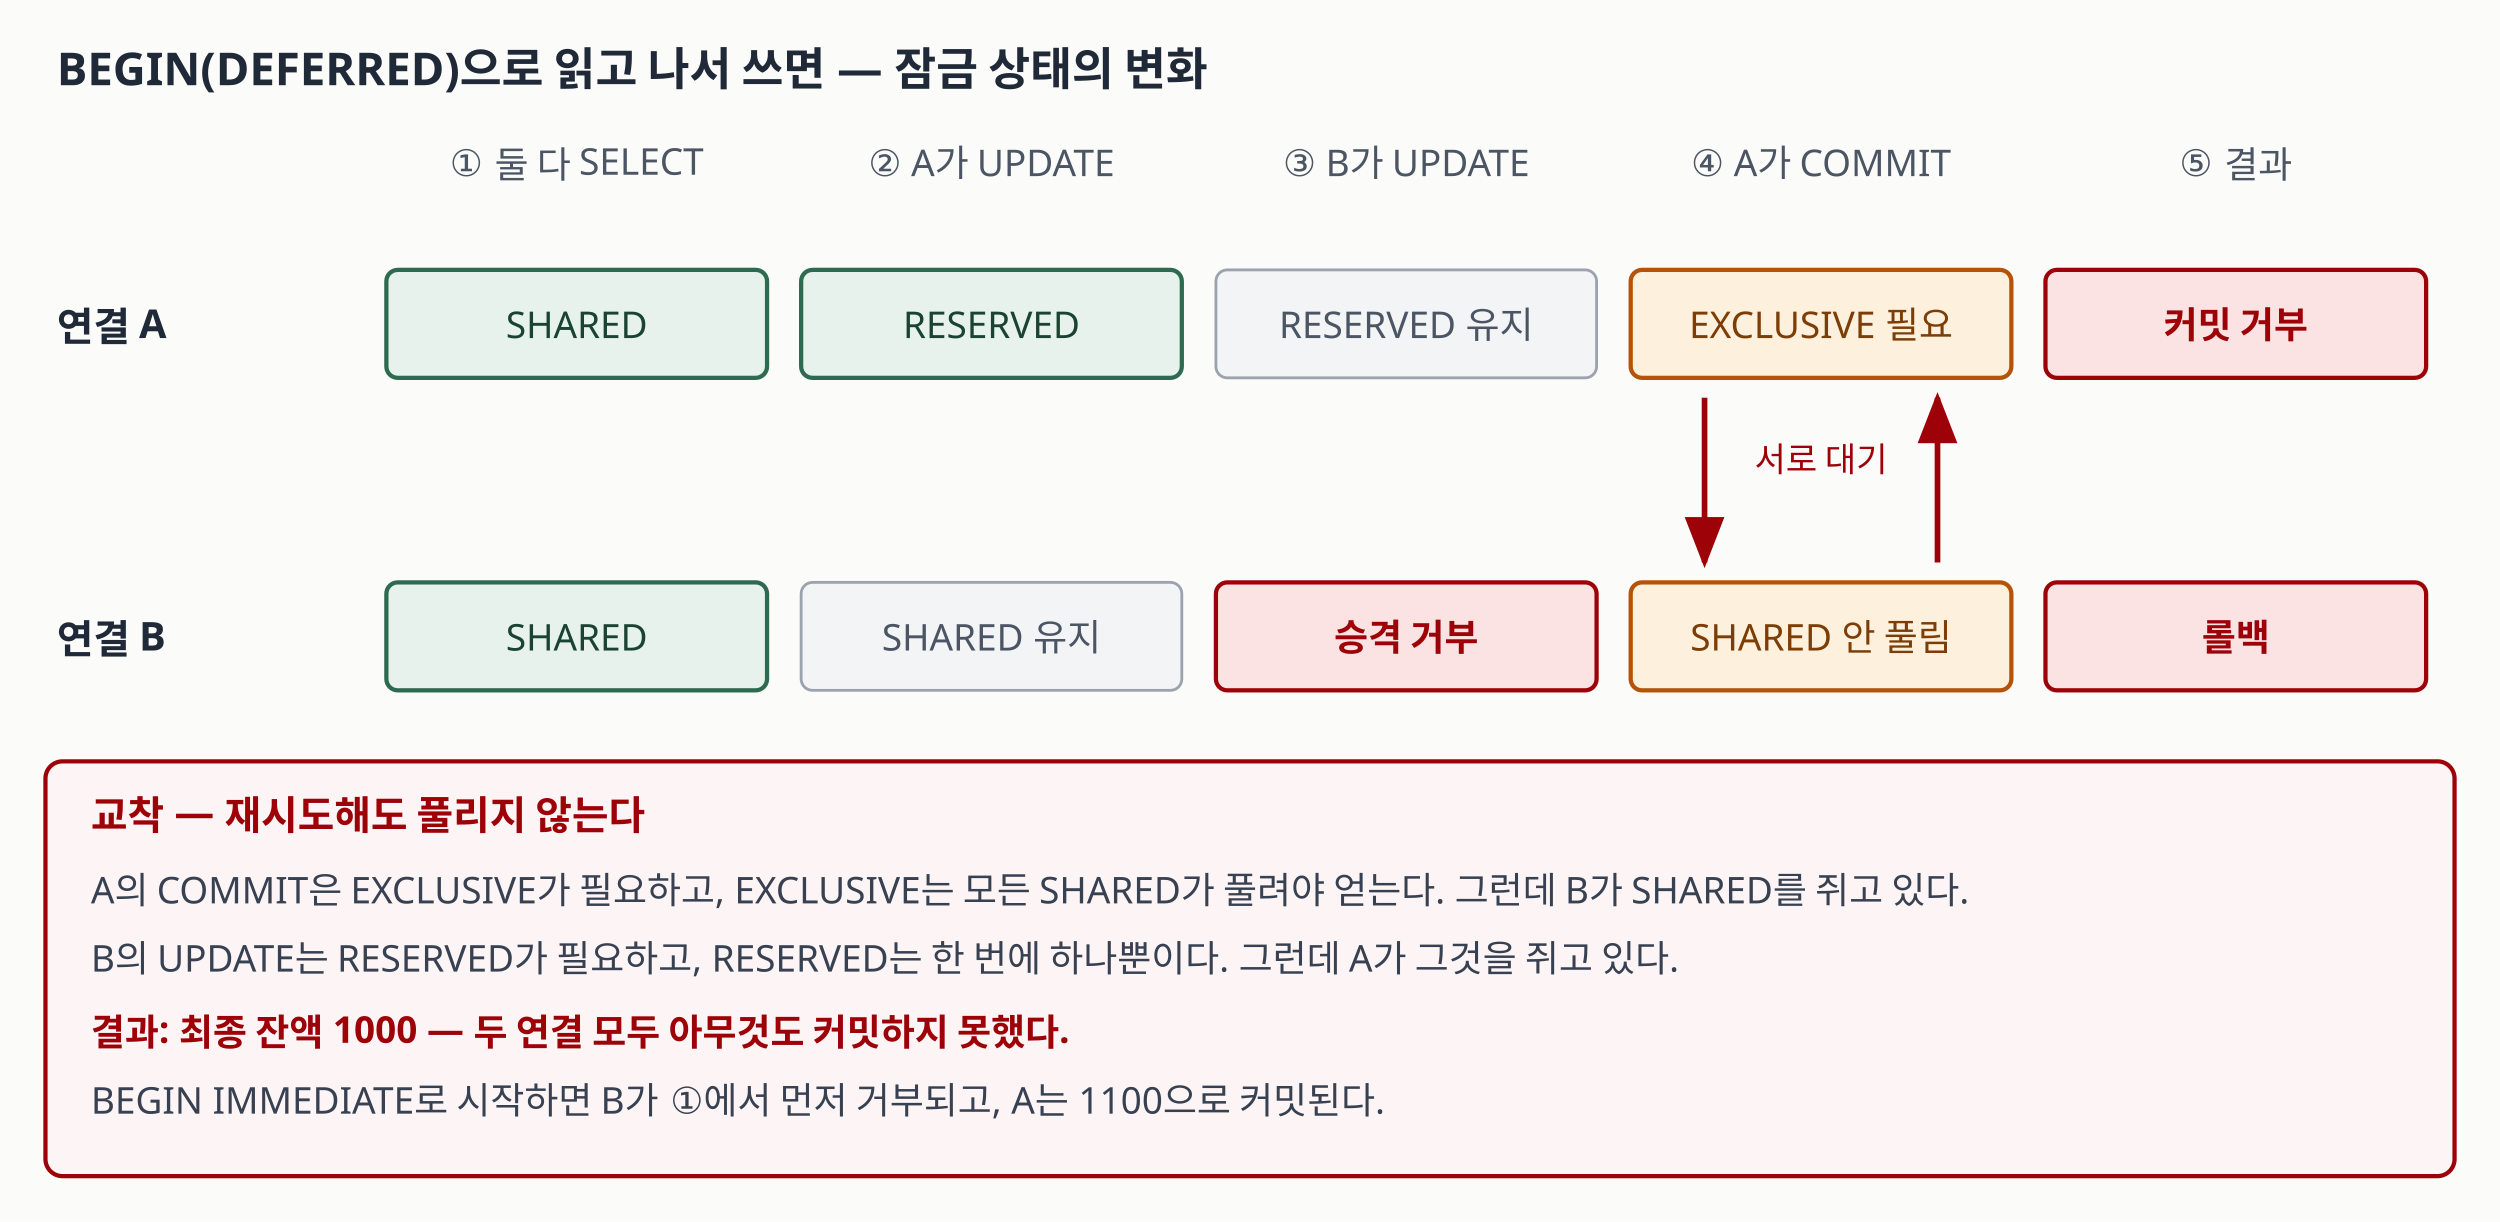
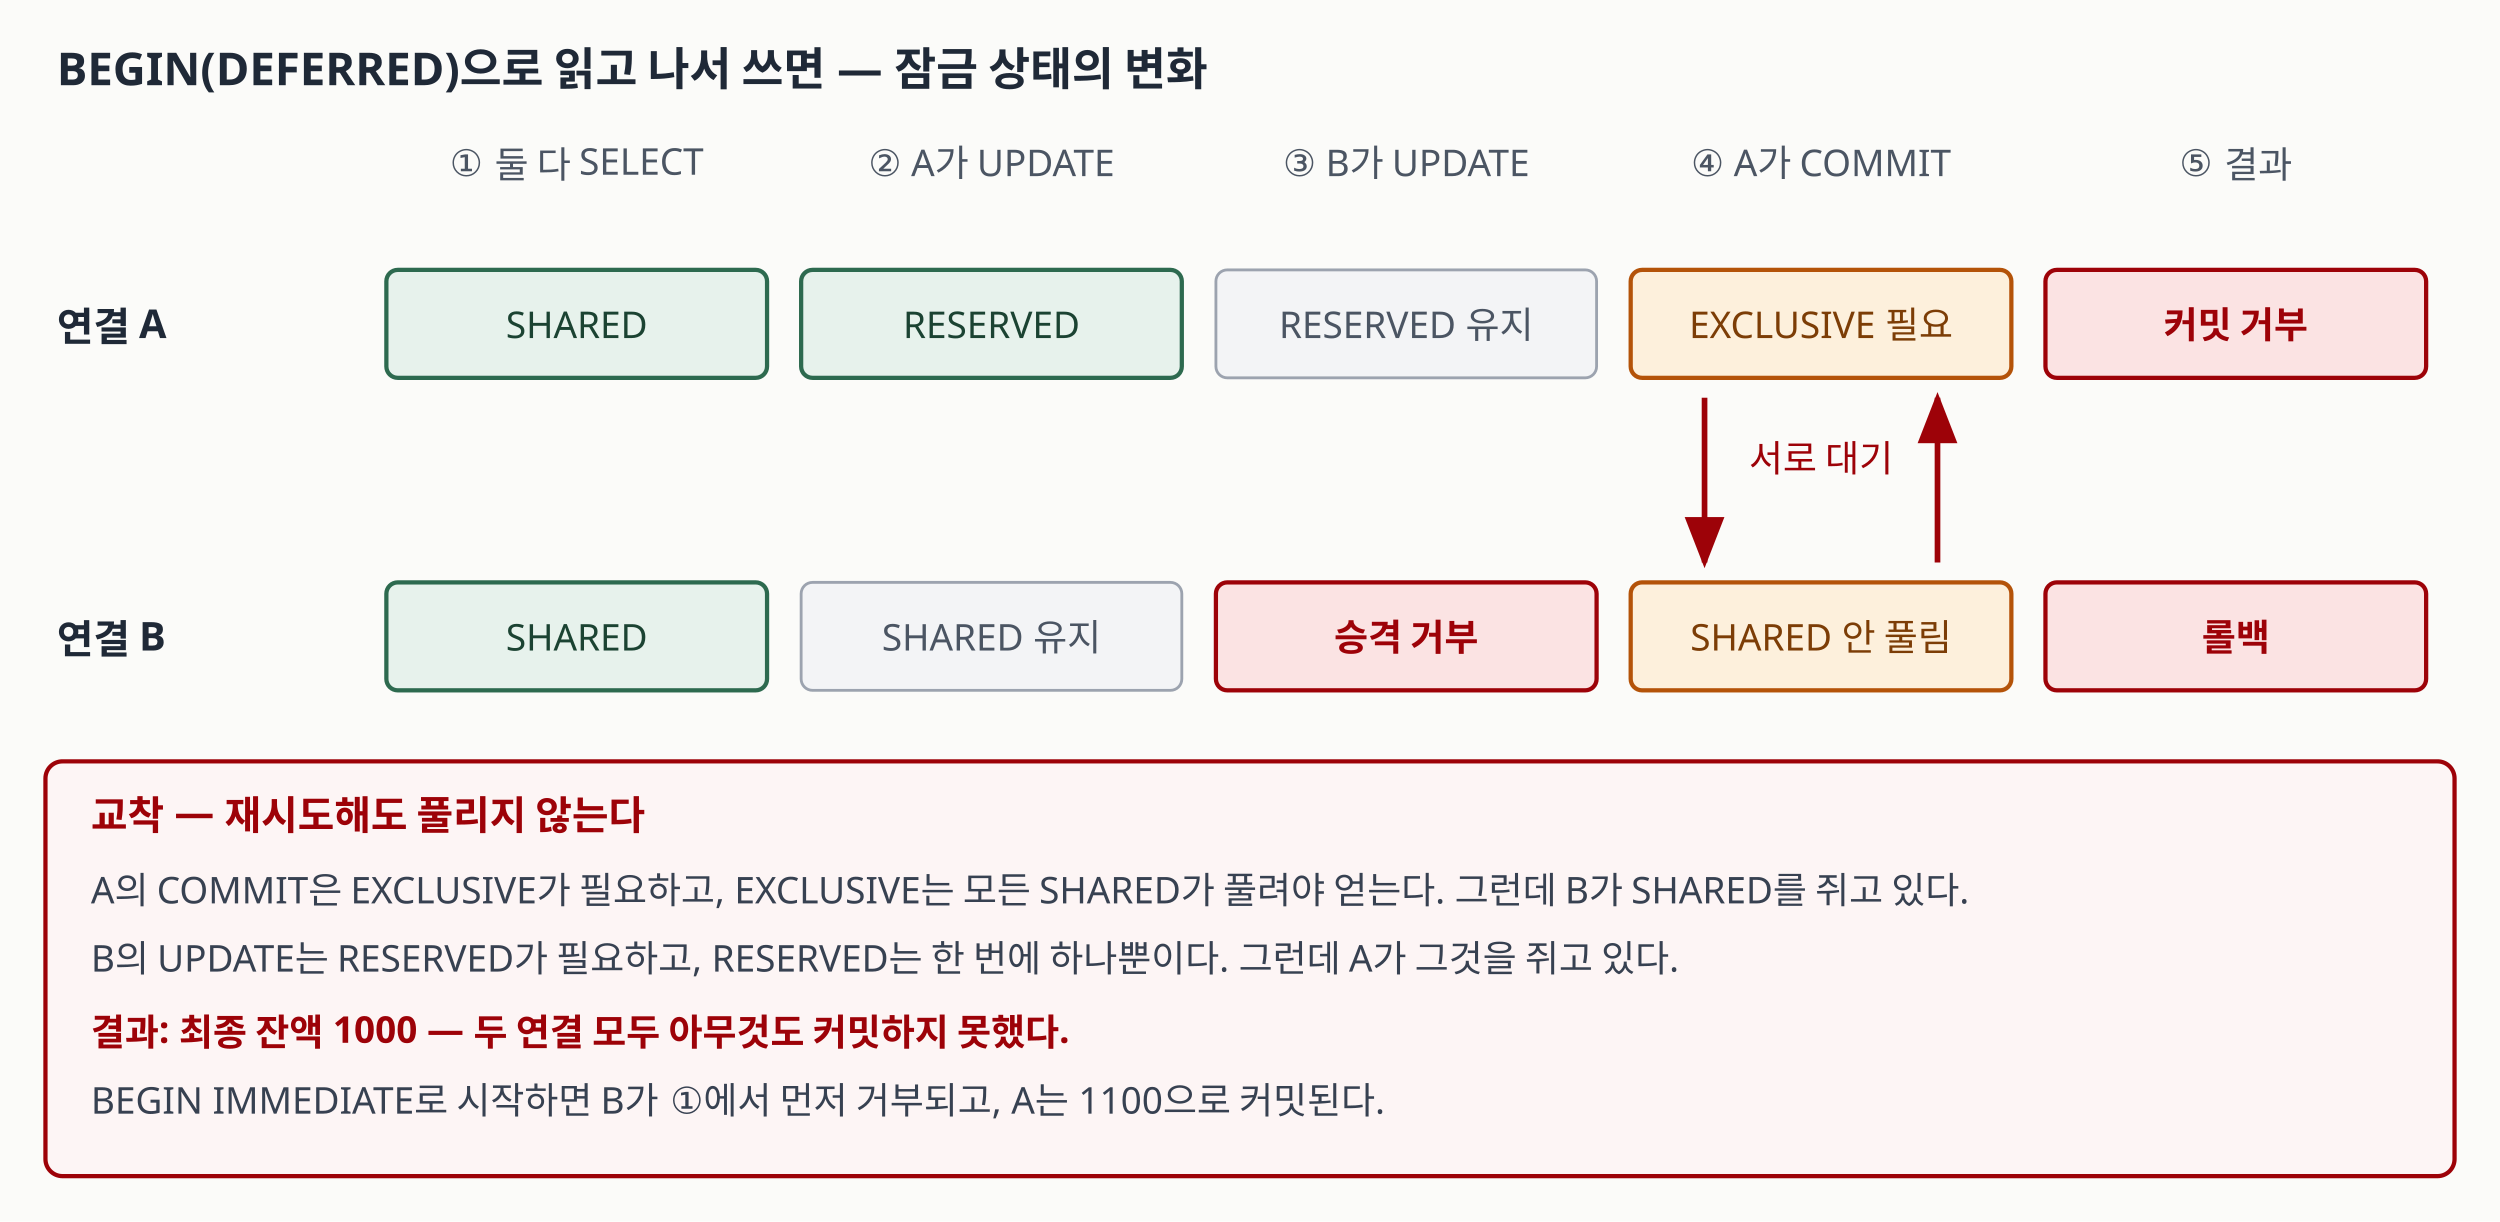
<svg xmlns="http://www.w3.org/2000/svg" width="880" height="430" viewBox="0 0 880 430" font-family="'Segoe UI', 'Malgun Gothic', sans-serif">
  <rect width="880" height="430" fill="#fbfbf9" />
  <defs>
    <marker id="ar" markerWidth="9" markerHeight="7" refX="8" refY="3.5" orient="auto">
      <polygon points="0 0, 9 3.5, 0 7" fill="#9d0208" />
    </marker>
  </defs>
  <text x="20" y="30" font-size="16" font-weight="600" fill="#1f2937">BEGIN(DEFERRED)으로 읽고 나서 쓰면 — 잠금 상태의 변화</text>
  <text x="203" y="62" font-size="13" text-anchor="middle" fill="#4b5563">① 둘 다 SELECT</text>
  <text x="349" y="62" font-size="13" text-anchor="middle" fill="#4b5563">② A가 UPDATE</text>
  <text x="495" y="62" font-size="13" text-anchor="middle" fill="#4b5563">③ B가 UPDATE</text>
  <text x="641" y="62" font-size="13" text-anchor="middle" fill="#4b5563">④ A가 COMMIT</text>
  <text x="787" y="62" font-size="13" text-anchor="middle" fill="#4b5563">⑤ 결과</text>
  <text x="20" y="120" font-size="14" font-weight="600" fill="#1f2937">연결 A</text>
  <rect x="136" y="95" width="134" height="38" fill="#e7f2ec" stroke="#2d6a4f" stroke-width="1.5" rx="4" />
  <text x="203" y="119" font-size="13" text-anchor="middle" fill="#1b4332">SHARED</text>
  <rect x="282" y="95" width="134" height="38" fill="#e7f2ec" stroke="#2d6a4f" stroke-width="1.5" rx="4" />
  <text x="349" y="119" font-size="13" text-anchor="middle" fill="#1b4332">RESERVED</text>
  <rect x="428" y="95" width="134" height="38" fill="#f3f4f6" stroke="#9ca3af" rx="4" />
  <text x="495" y="119" font-size="13" text-anchor="middle" fill="#4b5563">RESERVED 유지</text>
  <rect x="574" y="95" width="134" height="38" fill="#fdf0dc" stroke="#b45309" stroke-width="1.5" rx="4" />
  <text x="641" y="119" font-size="13" text-anchor="middle" fill="#7c3d06">EXCLUSIVE 필요</text>
  <rect x="720" y="95" width="134" height="38" fill="#fbe3e3" stroke="#9d0208" stroke-width="1.5" rx="4" />
  <text x="787" y="119" font-size="13" font-weight="600" text-anchor="middle" fill="#9d0208">커밋 거부</text>
  <text x="20" y="230" font-size="14" font-weight="600" fill="#1f2937">연결 B</text>
  <rect x="136" y="205" width="134" height="38" fill="#e7f2ec" stroke="#2d6a4f" stroke-width="1.5" rx="4" />
  <text x="203" y="229" font-size="13" text-anchor="middle" fill="#1b4332">SHARED</text>
  <rect x="282" y="205" width="134" height="38" fill="#f3f4f6" stroke="#9ca3af" rx="4" />
  <text x="349" y="229" font-size="13" text-anchor="middle" fill="#4b5563">SHARED 유지</text>
  <rect x="428" y="205" width="134" height="38" fill="#fbe3e3" stroke="#9d0208" stroke-width="1.5" rx="4" />
  <text x="495" y="229" font-size="13" font-weight="600" text-anchor="middle" fill="#9d0208">승격 거부</text>
  <rect x="574" y="205" width="134" height="38" fill="#fdf0dc" stroke="#b45309" stroke-width="1.5" rx="4" />
  <text x="641" y="229" font-size="13" text-anchor="middle" fill="#7c3d06">SHARED 안 풀림</text>
  <rect x="720" y="205" width="134" height="38" fill="#fbe3e3" stroke="#9d0208" stroke-width="1.5" rx="4" />
  <text x="787" y="229" font-size="13" font-weight="600" text-anchor="middle" fill="#9d0208">롤백</text>
  <line x1="600" y1="140" x2="600" y2="198" stroke="#9d0208" stroke-width="2" marker-end="url(#ar)" />
  <line x1="682" y1="198" x2="682" y2="140" stroke="#9d0208" stroke-width="2" marker-end="url(#ar)" />
-   <text x="641" y="166" font-size="12" text-anchor="middle" fill="#9d0208">서로 대기</text>
+   <text x="641" y="166" font-size="13" text-anchor="middle" fill="#9d0208">서로 대기</text>
  <rect x="16" y="268" width="848" height="146" fill="#fdf5f5" stroke="#9d0208" stroke-width="1.5" rx="6" />
  <text x="32" y="292" font-size="14" font-weight="600" fill="#9d0208">교착 — 재시도해도 풀리지 않는다</text>
  <text x="32" y="318" font-size="13" fill="#374151">A의 COMMIT은 EXCLUSIVE가 필요하고, EXCLUSIVE는 모든 SHARED가 풀려야 얻는다. 그런데 B가 SHARED를 쥐고 있다.</text>
  <text x="32" y="342" font-size="13" fill="#374151">B의 UPDATE는 RESERVED가 필요하고, RESERVED는 한 번에 하나뿐이다. 그런데 A가 그것을 쥐고 있다.</text>
  <text x="32" y="368" font-size="13" font-weight="600" fill="#9d0208">결과: 최종 잔액 1000 — 두 연결 모두 아무것도 커밋하지 못했다.</text>
  <text x="32" y="392" font-size="13" fill="#374151">BEGIN IMMEDIATE로 시작하면 B가 ①에서 먼저 거부되고, A는 1100으로 커밋된다.</text>
</svg>
